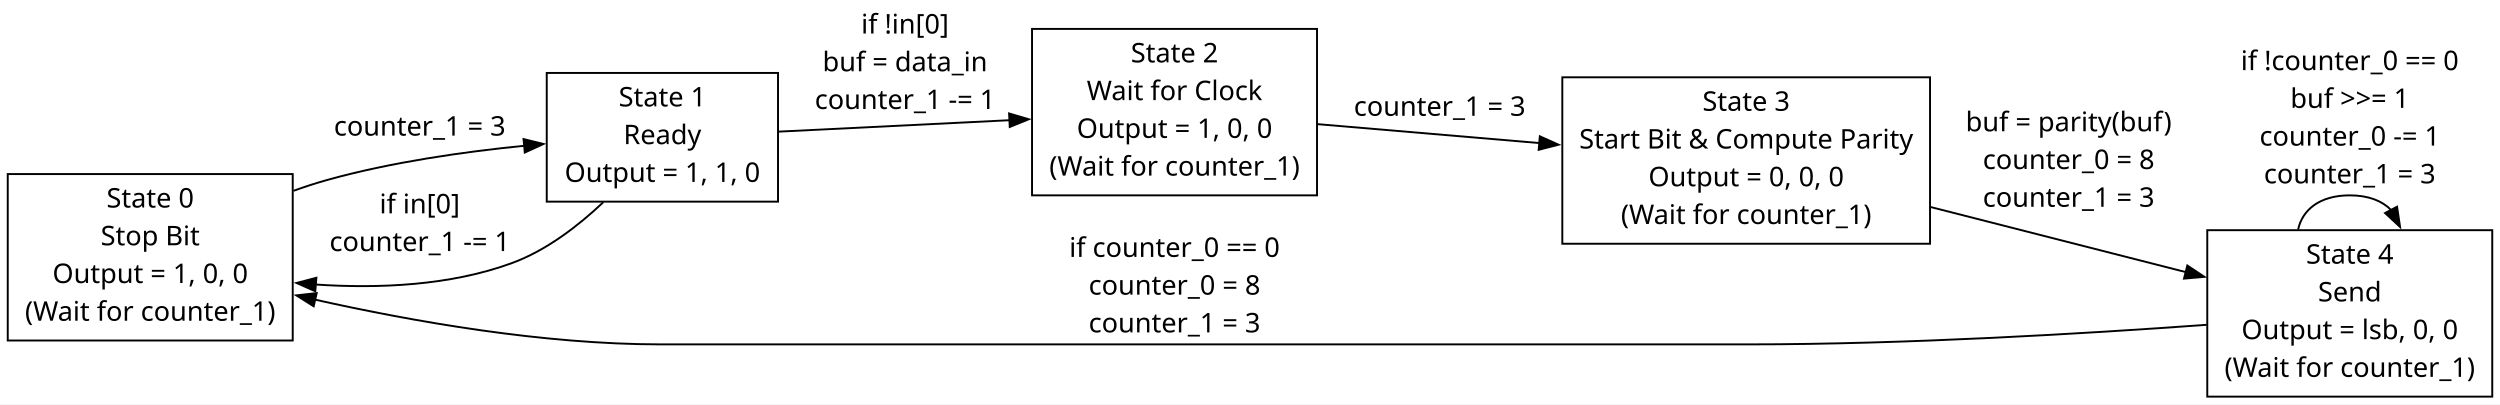
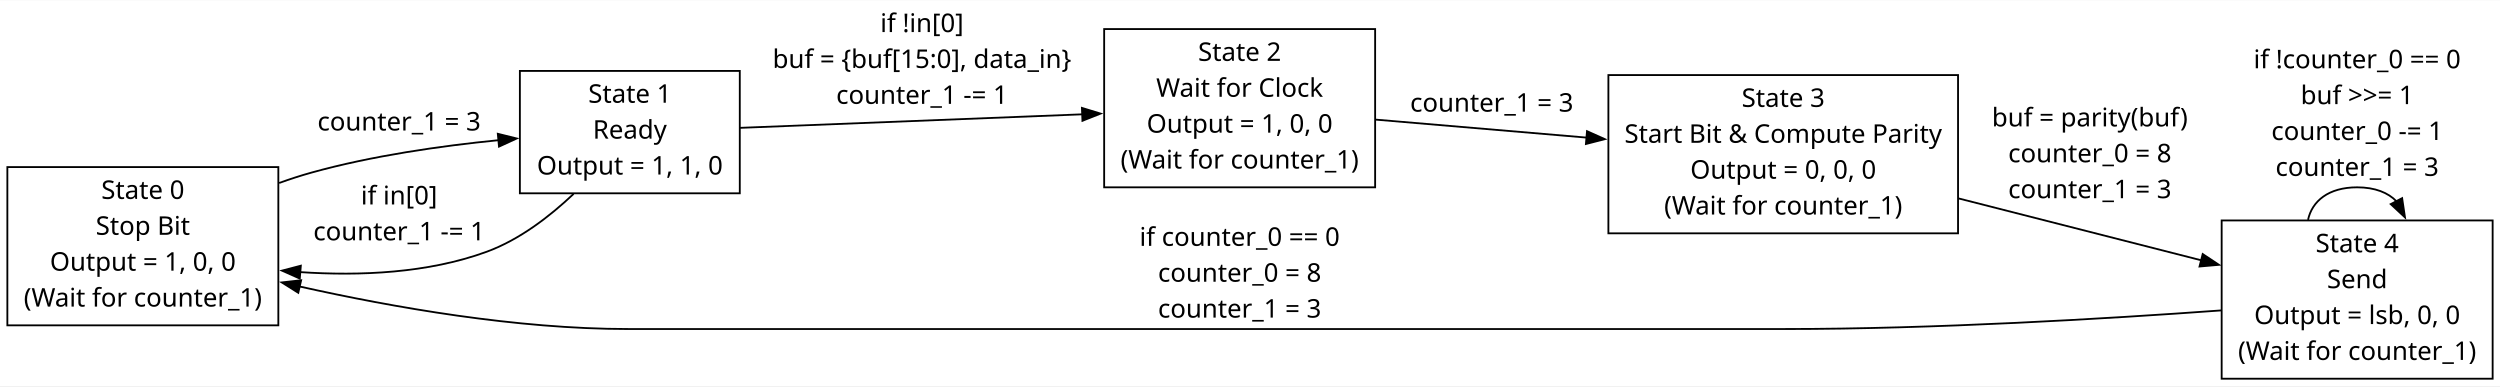
- <svg xmlns="http://www.w3.org/2000/svg" width="1292pt" height="209pt" viewBox="0.00 0.00 1291.75 208.92">
-   <g id="graph0" class="graph" transform="scale(1 1) rotate(0) translate(4 204.92)">
-     <polygon fill="white" stroke="none" points="-4,4 -4,-204.92 1287.75,-204.92 1287.75,4 -4,4" />
+ <svg xmlns="http://www.w3.org/2000/svg" width="1359pt" height="210pt" viewBox="0.00 0.00 1358.50 209.66">
+   <g id="graph0" class="graph" transform="scale(1 1) rotate(0) translate(4 205.66)">
+     <polygon fill="white" stroke="none" points="-4,4 -4,-205.66 1354.5,-205.66 1354.5,4 -4,4" />
    <g id="node1" class="node">
      <polygon fill="none" stroke="black" points="147.25,-115 0,-115 0,-29 147.25,-29 147.25,-115" />
      <text text-anchor="middle" x="73.62" y="-97.7" font-family="Noto Sans" font-size="14.00">State 0</text>
      <text text-anchor="middle" x="73.62" y="-78.2" font-family="Noto Sans" font-size="14.00">Stop Bit</text>
      <text text-anchor="middle" x="73.62" y="-58.7" font-family="Noto Sans" font-size="14.00">Output = 1, 0, 0</text>
      <text text-anchor="middle" x="73.62" y="-39.2" font-family="Noto Sans" font-size="14.00">(Wait for counter_1)</text>
    </g>
    <g id="node2" class="node">
      <polygon fill="none" stroke="black" points="398,-167.25 278.5,-167.25 278.5,-100.75 398,-100.75 398,-167.25" />
      <text text-anchor="middle" x="338.25" y="-149.95" font-family="Noto Sans" font-size="14.00">State 1</text>
      <text text-anchor="middle" x="338.25" y="-130.45" font-family="Noto Sans" font-size="14.00">Ready</text>
      <text text-anchor="middle" x="338.25" y="-110.95" font-family="Noto Sans" font-size="14.00">Output = 1, 1, 0</text>
    </g>
    <g id="edge1" class="edge">
      <path fill="none" stroke="black" d="M147.67,-106.35C153.54,-108.47 159.45,-110.39 165.25,-112 198.05,-121.13 235.45,-126.49 266.97,-129.62" />
      <polygon fill="black" stroke="black" points="266.51,-133.09 276.79,-130.54 267.16,-126.12 266.51,-133.09" />
      <text text-anchor="middle" x="212.88" y="-134.87" font-family="Noto Sans" font-size="14.00">counter_1 = 3</text>
    </g>
    <g id="edge2" class="edge">
      <path fill="none" stroke="black" d="M307.71,-100.45C294.63,-88.07 278.21,-75.49 260.5,-69 228.65,-57.33 191.62,-55.74 159.03,-57.93" />
      <polygon fill="black" stroke="black" points="158.9,-54.43 149.22,-58.73 159.47,-61.41 158.9,-54.43" />
      <text text-anchor="middle" x="212.88" y="-94.7" font-family="Noto Sans" font-size="14.00">if in[0]</text>
      <text text-anchor="middle" x="212.88" y="-75.2" font-family="Noto Sans" font-size="14.00">counter_1 -= 1</text>
    </g>
    <g id="node3" class="node">
-       <polygon fill="none" stroke="black" points="676.5,-190 529.25,-190 529.25,-104 676.5,-104 676.5,-190" />
-       <text text-anchor="middle" x="602.88" y="-172.7" font-family="Noto Sans" font-size="14.00">State 2</text>
-       <text text-anchor="middle" x="602.88" y="-153.2" font-family="Noto Sans" font-size="14.00">Wait for Clock</text>
-       <text text-anchor="middle" x="602.88" y="-133.7" font-family="Noto Sans" font-size="14.00">Output = 1, 0, 0</text>
-       <text text-anchor="middle" x="602.88" y="-114.2" font-family="Noto Sans" font-size="14.00">(Wait for counter_1)</text>
+       <polygon fill="none" stroke="black" points="743.25,-190 596,-190 596,-104 743.25,-104 743.25,-190" />
+       <text text-anchor="middle" x="669.62" y="-172.7" font-family="Noto Sans" font-size="14.00">State 2</text>
+       <text text-anchor="middle" x="669.62" y="-153.2" font-family="Noto Sans" font-size="14.00">Wait for Clock</text>
+       <text text-anchor="middle" x="669.62" y="-133.7" font-family="Noto Sans" font-size="14.00">Output = 1, 0, 0</text>
+       <text text-anchor="middle" x="669.62" y="-114.2" font-family="Noto Sans" font-size="14.00">(Wait for counter_1)</text>
    </g>
    <g id="edge3" class="edge">
-       <path fill="none" stroke="black" d="M398.19,-136.92C433.43,-138.66 478.77,-140.91 517.73,-142.83" />
-       <polygon fill="black" stroke="black" points="517.4,-146.32 527.56,-143.32 517.74,-139.33 517.4,-146.32" />
-       <text text-anchor="middle" x="463.62" y="-187.62" font-family="Noto Sans" font-size="14.00">if !in[0]</text>
-       <text text-anchor="middle" x="463.62" y="-168.12" font-family="Noto Sans" font-size="14.00">buf = data_in</text>
-       <text text-anchor="middle" x="463.62" y="-148.62" font-family="Noto Sans" font-size="14.00">counter_1 -= 1</text>
+       <path fill="none" stroke="black" d="M398.14,-136.32C449.92,-138.37 525.9,-141.37 584.16,-143.67" />
+       <polygon fill="black" stroke="black" points="583.92,-147.16 594.05,-144.06 584.2,-140.16 583.92,-147.16" />
+       <text text-anchor="middle" x="497" y="-188.36" font-family="Noto Sans" font-size="14.00">if !in[0]</text>
+       <text text-anchor="middle" x="497" y="-168.86" font-family="Noto Sans" font-size="14.00">buf = {buf[15:0], data_in}</text>
+       <text text-anchor="middle" x="497" y="-149.36" font-family="Noto Sans" font-size="14.00">counter_1 -= 1</text>
    </g>
    <g id="node4" class="node">
-       <polygon fill="none" stroke="black" points="993.25,-165 803.25,-165 803.25,-79 993.25,-79 993.25,-165" />
-       <text text-anchor="middle" x="898.25" y="-147.7" font-family="Noto Sans" font-size="14.00">State 3</text>
-       <text text-anchor="middle" x="898.25" y="-128.2" font-family="Noto Sans" font-size="14.00">Start Bit &amp; Compute Parity</text>
-       <text text-anchor="middle" x="898.25" y="-108.7" font-family="Noto Sans" font-size="14.00">Output = 0, 0, 0</text>
-       <text text-anchor="middle" x="898.25" y="-89.2" font-family="Noto Sans" font-size="14.00">(Wait for counter_1)</text>
+       <polygon fill="none" stroke="black" points="1060,-165 870,-165 870,-79 1060,-79 1060,-165" />
+       <text text-anchor="middle" x="965" y="-147.7" font-family="Noto Sans" font-size="14.00">State 3</text>
+       <text text-anchor="middle" x="965" y="-128.2" font-family="Noto Sans" font-size="14.00">Start Bit &amp; Compute Parity</text>
+       <text text-anchor="middle" x="965" y="-108.7" font-family="Noto Sans" font-size="14.00">Output = 0, 0, 0</text>
+       <text text-anchor="middle" x="965" y="-89.2" font-family="Noto Sans" font-size="14.00">(Wait for counter_1)</text>
    </g>
    <g id="edge4" class="edge">
-       <path fill="none" stroke="black" d="M676.77,-140.79C711.45,-137.83 753.56,-134.24 791.65,-131" />
-       <polygon fill="black" stroke="black" points="791.63,-134.51 801.3,-130.18 791.04,-127.54 791.63,-134.51" />
-       <text text-anchor="middle" x="739.88" y="-145.11" font-family="Noto Sans" font-size="14.00">counter_1 = 3</text>
+       <path fill="none" stroke="black" d="M743.52,-140.79C778.2,-137.83 820.31,-134.24 858.4,-131" />
+       <polygon fill="black" stroke="black" points="858.38,-134.51 868.05,-130.18 857.79,-127.54 858.38,-134.51" />
+       <text text-anchor="middle" x="806.62" y="-145.11" font-family="Noto Sans" font-size="14.00">counter_1 = 3</text>
    </g>
    <g id="node5" class="node">
-       <polygon fill="none" stroke="black" points="1283.75,-86 1136.5,-86 1136.5,0 1283.75,0 1283.75,-86" />
-       <text text-anchor="middle" x="1210.12" y="-68.7" font-family="Noto Sans" font-size="14.00">State 4</text>
-       <text text-anchor="middle" x="1210.12" y="-49.2" font-family="Noto Sans" font-size="14.00">Send</text>
-       <text text-anchor="middle" x="1210.12" y="-29.7" font-family="Noto Sans" font-size="14.00">Output = lsb, 0, 0</text>
-       <text text-anchor="middle" x="1210.12" y="-10.2" font-family="Noto Sans" font-size="14.00">(Wait for counter_1)</text>
+       <polygon fill="none" stroke="black" points="1350.5,-86 1203.25,-86 1203.25,0 1350.5,0 1350.5,-86" />
+       <text text-anchor="middle" x="1276.88" y="-68.7" font-family="Noto Sans" font-size="14.00">State 4</text>
+       <text text-anchor="middle" x="1276.88" y="-49.2" font-family="Noto Sans" font-size="14.00">Send</text>
+       <text text-anchor="middle" x="1276.88" y="-29.7" font-family="Noto Sans" font-size="14.00">Output = lsb, 0, 0</text>
+       <text text-anchor="middle" x="1276.88" y="-10.2" font-family="Noto Sans" font-size="14.00">(Wait for counter_1)</text>
    </g>
    <g id="edge5" class="edge">
-       <path fill="none" stroke="black" d="M993.48,-97.98C1035.57,-87.25 1084.74,-74.71 1125.5,-64.32" />
-       <polygon fill="black" stroke="black" points="1126.19,-67.75 1135.02,-61.89 1124.47,-60.97 1126.19,-67.75" />
-       <text text-anchor="middle" x="1064.88" y="-137.1" font-family="Noto Sans" font-size="14.00">buf = parity(buf)</text>
-       <text text-anchor="middle" x="1064.88" y="-117.6" font-family="Noto Sans" font-size="14.00">counter_0 = 8</text>
-       <text text-anchor="middle" x="1064.88" y="-98.1" font-family="Noto Sans" font-size="14.00">counter_1 = 3</text>
+       <path fill="none" stroke="black" d="M1060.23,-97.98C1102.32,-87.25 1151.49,-74.71 1192.25,-64.32" />
+       <polygon fill="black" stroke="black" points="1192.94,-67.75 1201.77,-61.89 1191.22,-60.97 1192.94,-67.75" />
+       <text text-anchor="middle" x="1131.62" y="-137.1" font-family="Noto Sans" font-size="14.00">buf = parity(buf)</text>
+       <text text-anchor="middle" x="1131.62" y="-117.6" font-family="Noto Sans" font-size="14.00">counter_0 = 8</text>
+       <text text-anchor="middle" x="1131.62" y="-98.1" font-family="Noto Sans" font-size="14.00">counter_1 = 3</text>
    </g>
    <g id="edge6" class="edge">
-       <path fill="none" stroke="black" d="M1136.24,-37.11C1073.48,-32.55 980.46,-27 899.25,-27 337.25,-27 337.25,-27 337.25,-27 276.91,-27 209.89,-38.68 158.65,-50.14" />
+       <path fill="none" stroke="black" d="M1202.99,-37.11C1140.23,-32.55 1047.21,-27 966,-27 337.25,-27 337.25,-27 337.25,-27 276.91,-27 209.89,-38.68 158.65,-50.14" />
      <polygon fill="black" stroke="black" points="158.08,-46.68 149.11,-52.32 159.64,-53.5 158.08,-46.68" />
-       <text text-anchor="middle" x="602.88" y="-72.2" font-family="Noto Sans" font-size="14.00">if counter_0 == 0</text>
-       <text text-anchor="middle" x="602.88" y="-52.7" font-family="Noto Sans" font-size="14.00">counter_0 = 8</text>
-       <text text-anchor="middle" x="602.88" y="-33.2" font-family="Noto Sans" font-size="14.00">counter_1 = 3</text>
+       <text text-anchor="middle" x="669.62" y="-72.2" font-family="Noto Sans" font-size="14.00">if counter_0 == 0</text>
+       <text text-anchor="middle" x="669.62" y="-52.7" font-family="Noto Sans" font-size="14.00">counter_0 = 8</text>
+       <text text-anchor="middle" x="669.62" y="-33.2" font-family="Noto Sans" font-size="14.00">counter_1 = 3</text>
    </g>
    <g id="edge7" class="edge">
-       <path fill="none" stroke="black" d="M1183.43,-86.31C1185.62,-96.49 1194.52,-104 1210.12,-104 1219.88,-104 1227.01,-101.07 1231.52,-96.38" />
-       <polygon fill="black" stroke="black" points="1234.56,-98.13 1236.12,-87.65 1228.36,-94.87 1234.56,-98.13" />
-       <text text-anchor="middle" x="1210.12" y="-168.7" font-family="Noto Sans" font-size="14.00">if !counter_0 == 0</text>
-       <text text-anchor="middle" x="1210.12" y="-149.2" font-family="Noto Sans" font-size="14.00">buf &gt;&gt;= 1</text>
-       <text text-anchor="middle" x="1210.12" y="-129.7" font-family="Noto Sans" font-size="14.00">counter_0 -= 1</text>
-       <text text-anchor="middle" x="1210.12" y="-110.2" font-family="Noto Sans" font-size="14.00">counter_1 = 3</text>
+       <path fill="none" stroke="black" d="M1250.18,-86.31C1252.37,-96.49 1261.27,-104 1276.88,-104 1286.63,-104 1293.76,-101.07 1298.27,-96.38" />
+       <polygon fill="black" stroke="black" points="1301.31,-98.13 1302.87,-87.65 1295.11,-94.87 1301.31,-98.13" />
+       <text text-anchor="middle" x="1276.88" y="-168.7" font-family="Noto Sans" font-size="14.00">if !counter_0 == 0</text>
+       <text text-anchor="middle" x="1276.88" y="-149.2" font-family="Noto Sans" font-size="14.00">buf &gt;&gt;= 1</text>
+       <text text-anchor="middle" x="1276.88" y="-129.7" font-family="Noto Sans" font-size="14.00">counter_0 -= 1</text>
+       <text text-anchor="middle" x="1276.88" y="-110.2" font-family="Noto Sans" font-size="14.00">counter_1 = 3</text>
    </g>
  </g>
</svg>
